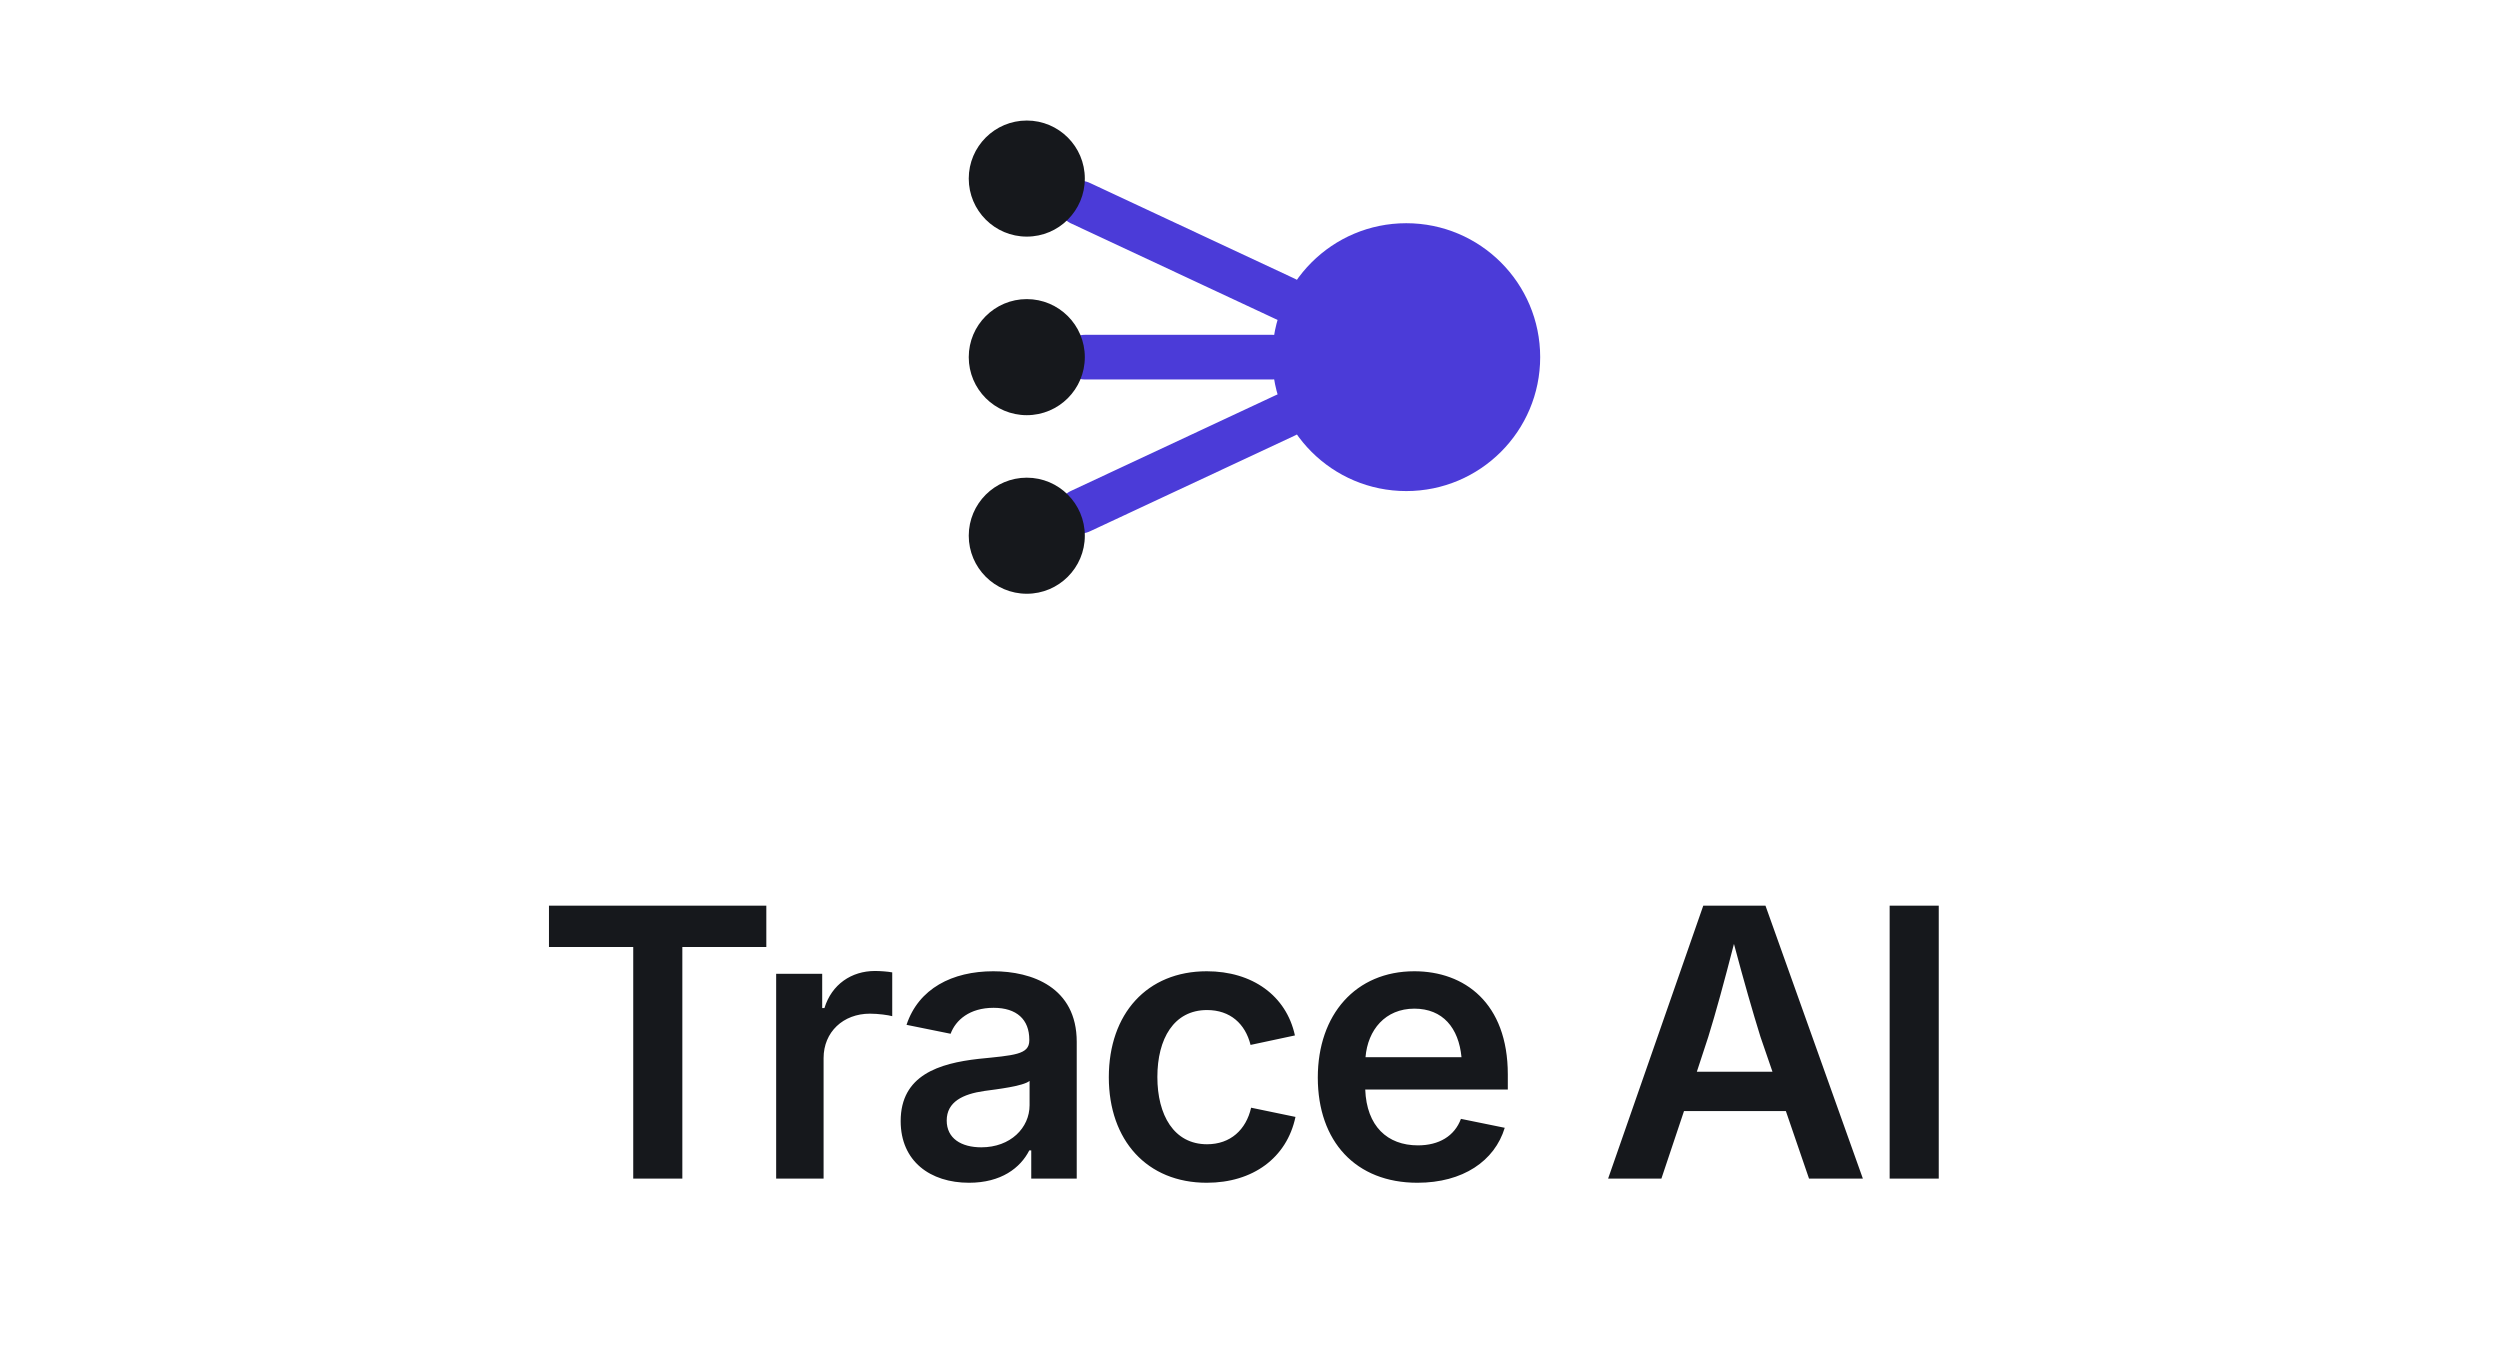
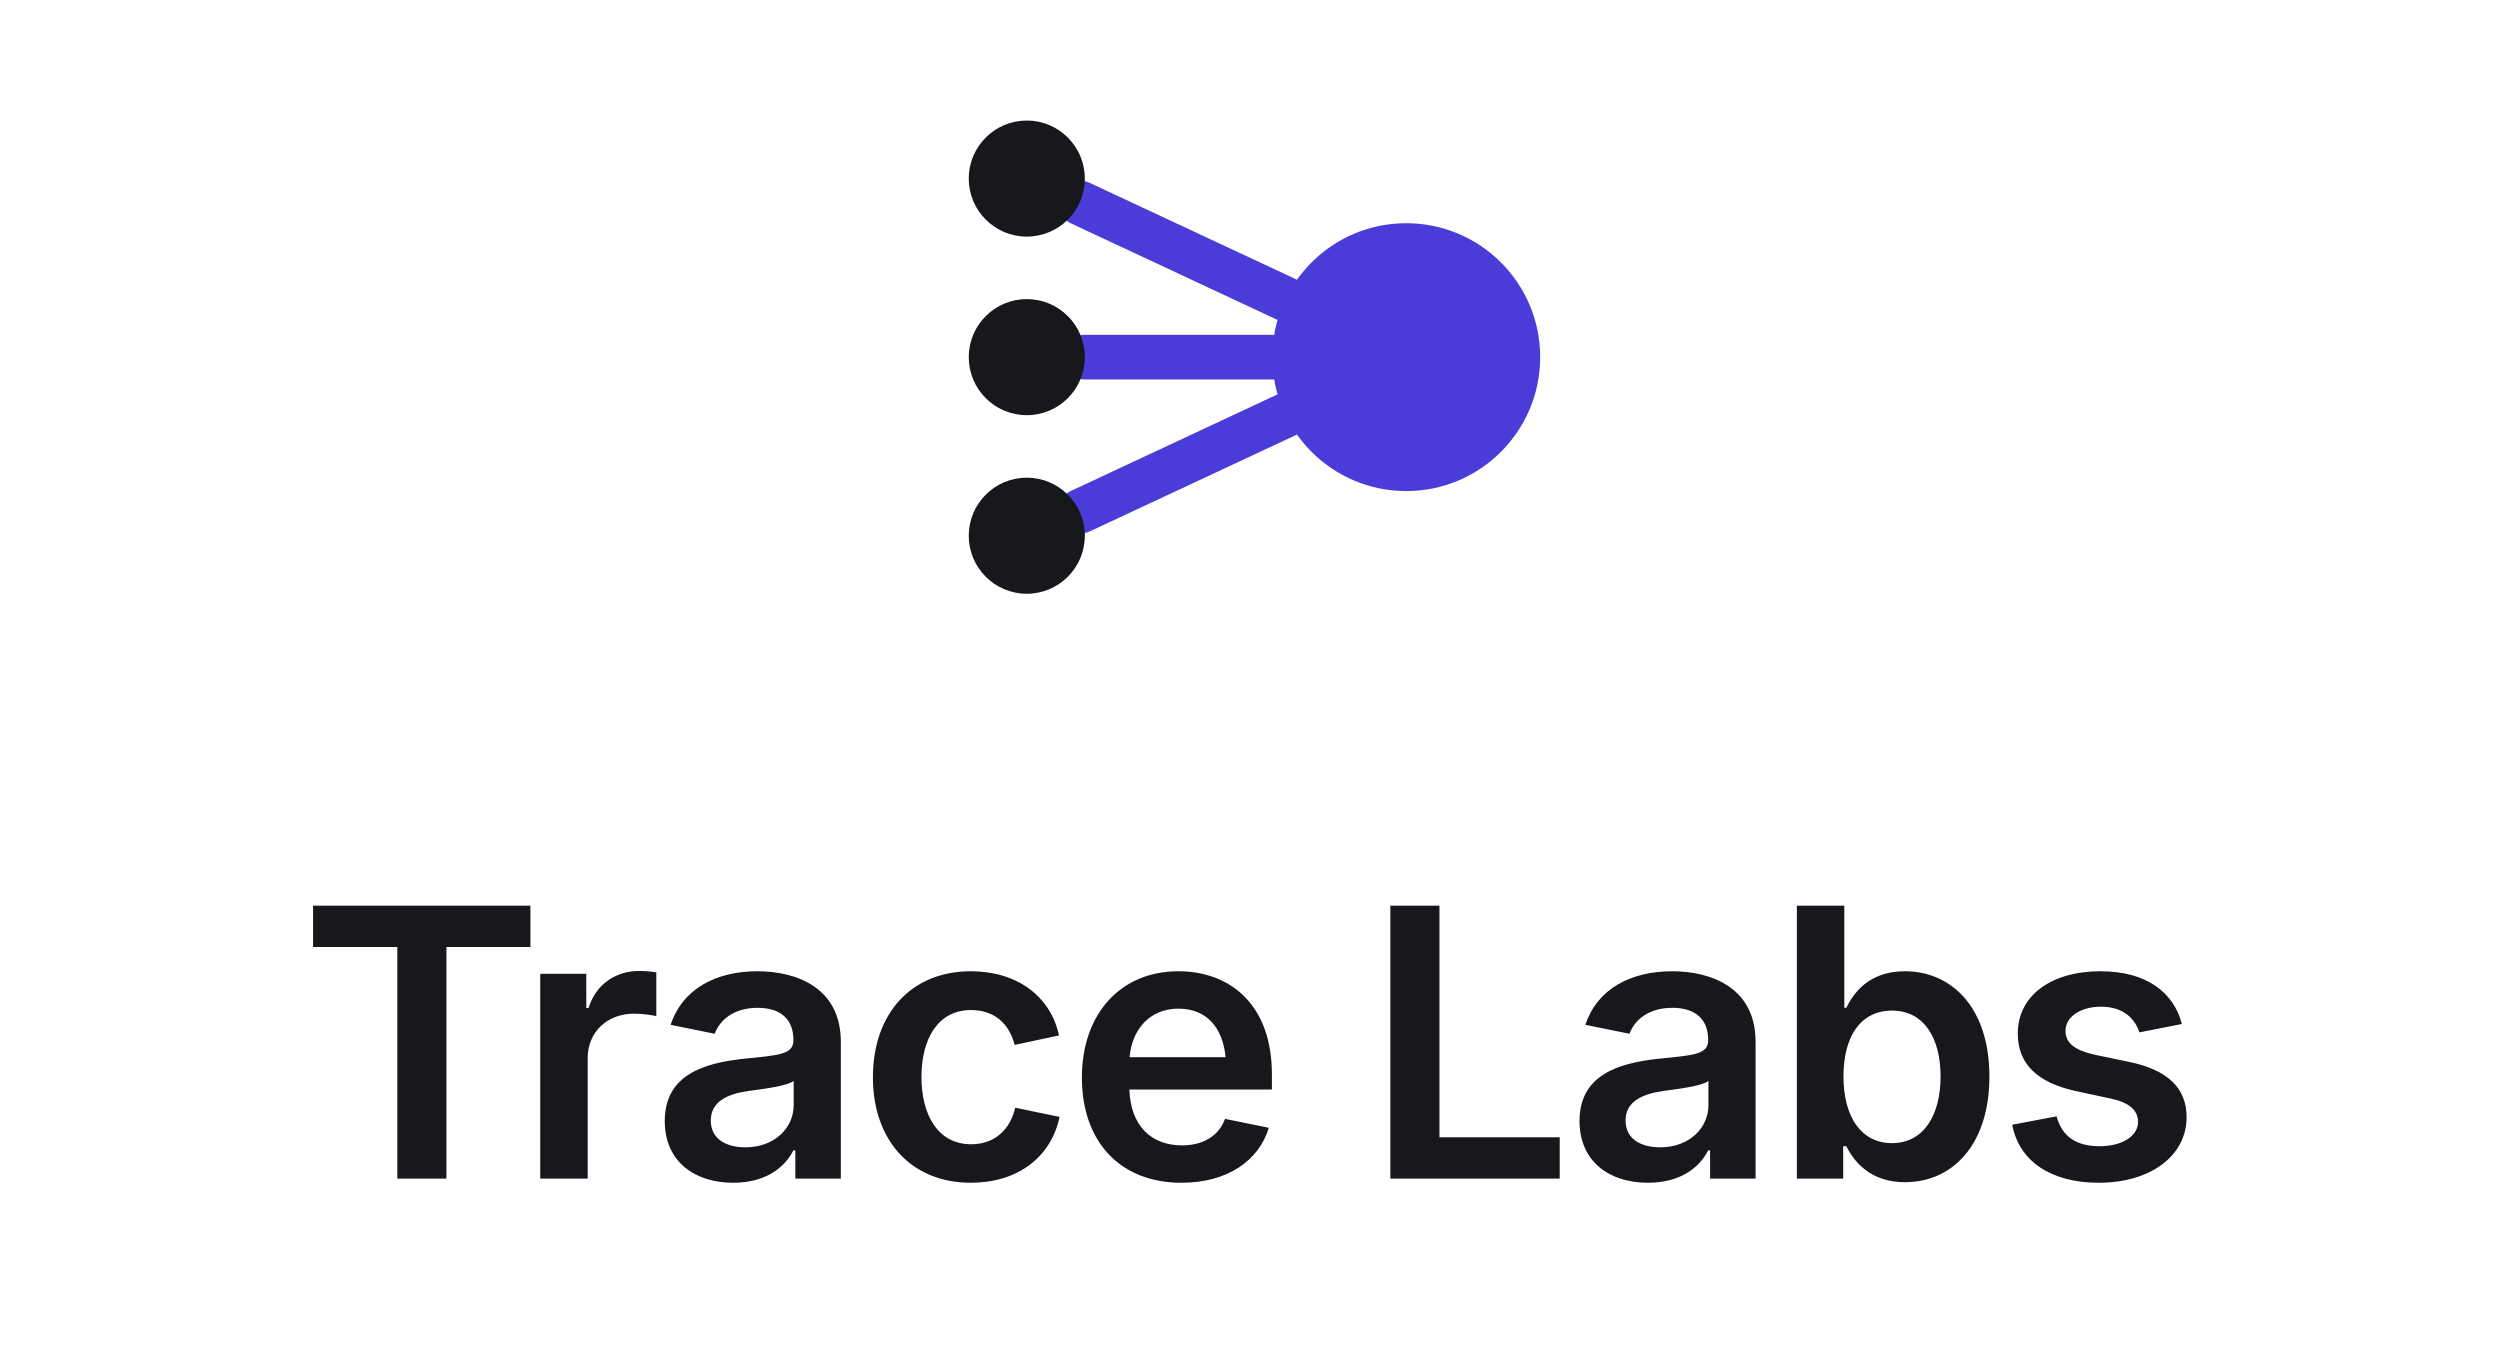
<svg xmlns="http://www.w3.org/2000/svg" viewBox="0 0 140 76" fill="none">
  <g transform="translate(50,0) scale(1.25)">
    <path d="M8.4 9.1L17.6 13.4" stroke="#4B3BD8" stroke-width="2" stroke-linecap="round" />
    <path d="M8.6 16H17" stroke="#4B3BD8" stroke-width="2" stroke-linecap="round" />
    <path d="M8.4 22.9L17.6 18.6" stroke="#4B3BD8" stroke-width="2" stroke-linecap="round" />
    <circle cx="6" cy="8" r="2.6" fill="#16181C" />
    <circle cx="6" cy="16" r="2.6" fill="#16181C" />
    <circle cx="6" cy="24" r="2.6" fill="#16181C" />
    <circle cx="23" cy="16" r="6" fill="#4B3BD8" />
  </g>
-   <text x="70" y="66" text-anchor="middle" font-family="Geist, -apple-system, 'Segoe UI', sans-serif" font-size="21" font-weight="600" letter-spacing="-0.53" fill="#16181C">Trace AI</text>
+   <text x="70" y="66" text-anchor="middle" font-family="Geist, -apple-system, 'Segoe UI', sans-serif" font-size="21" font-weight="600" letter-spacing="-0.53" fill="#16181C">Trace Labs</text>
</svg>
